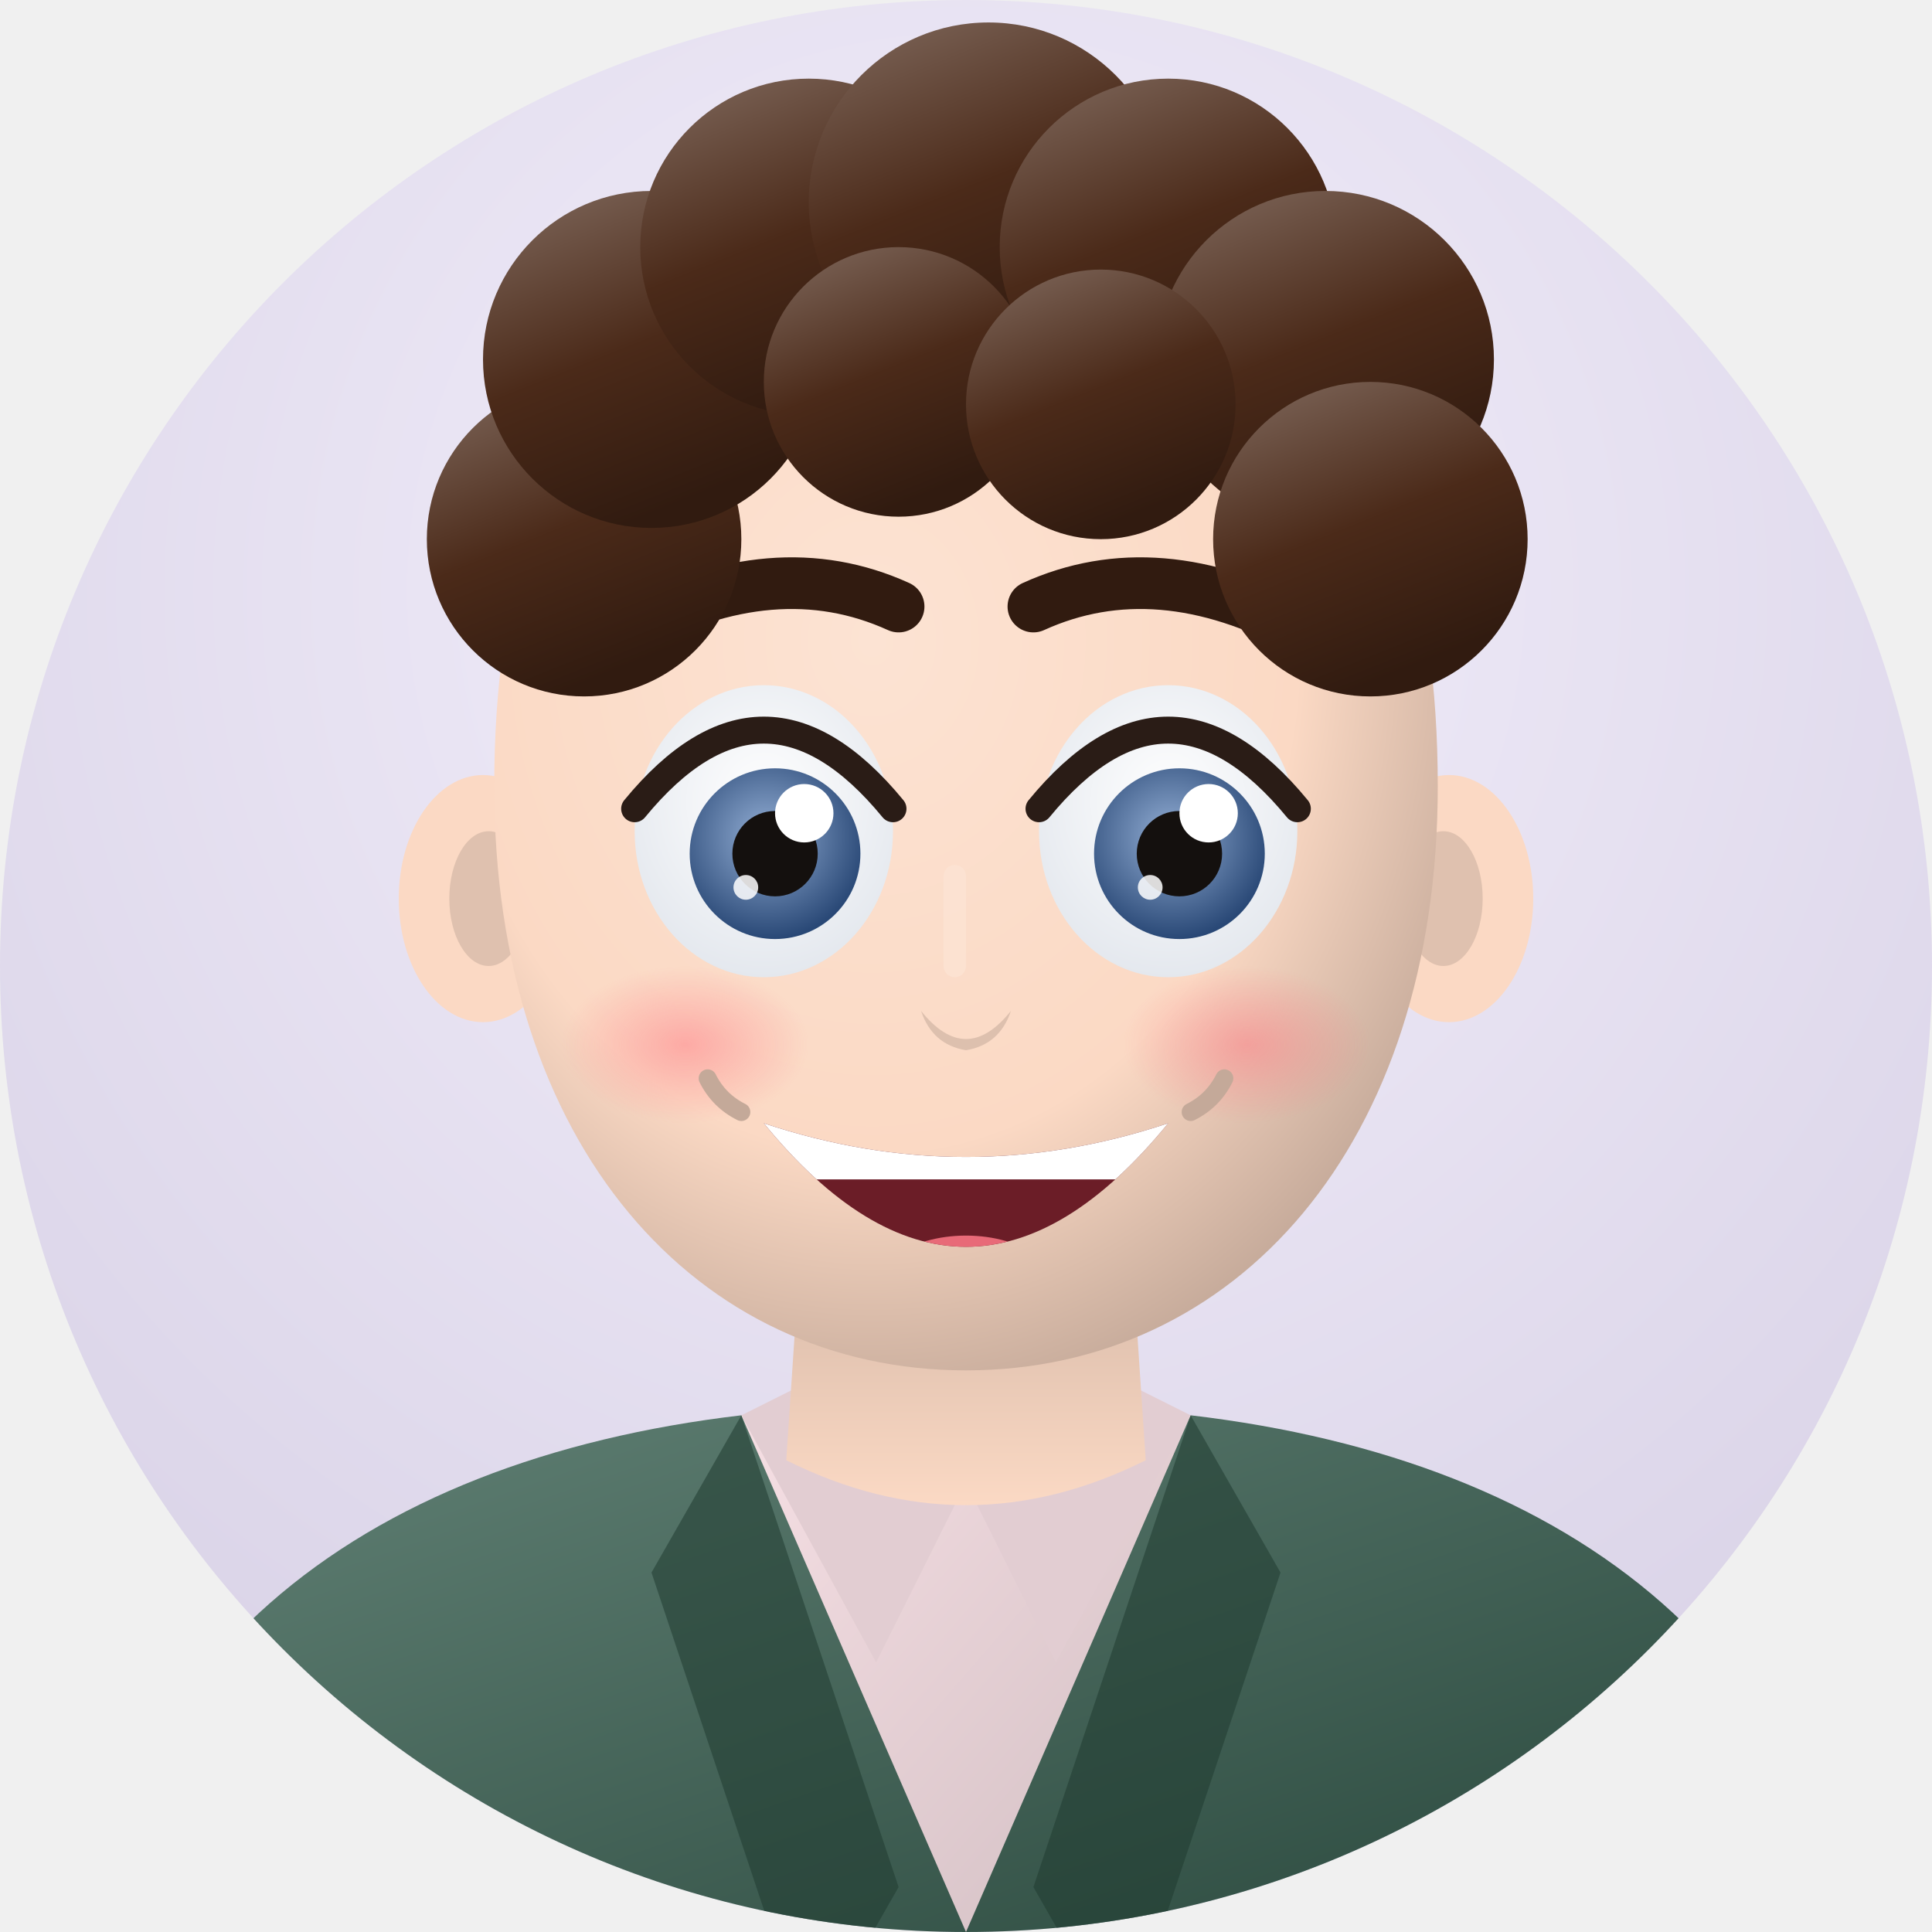
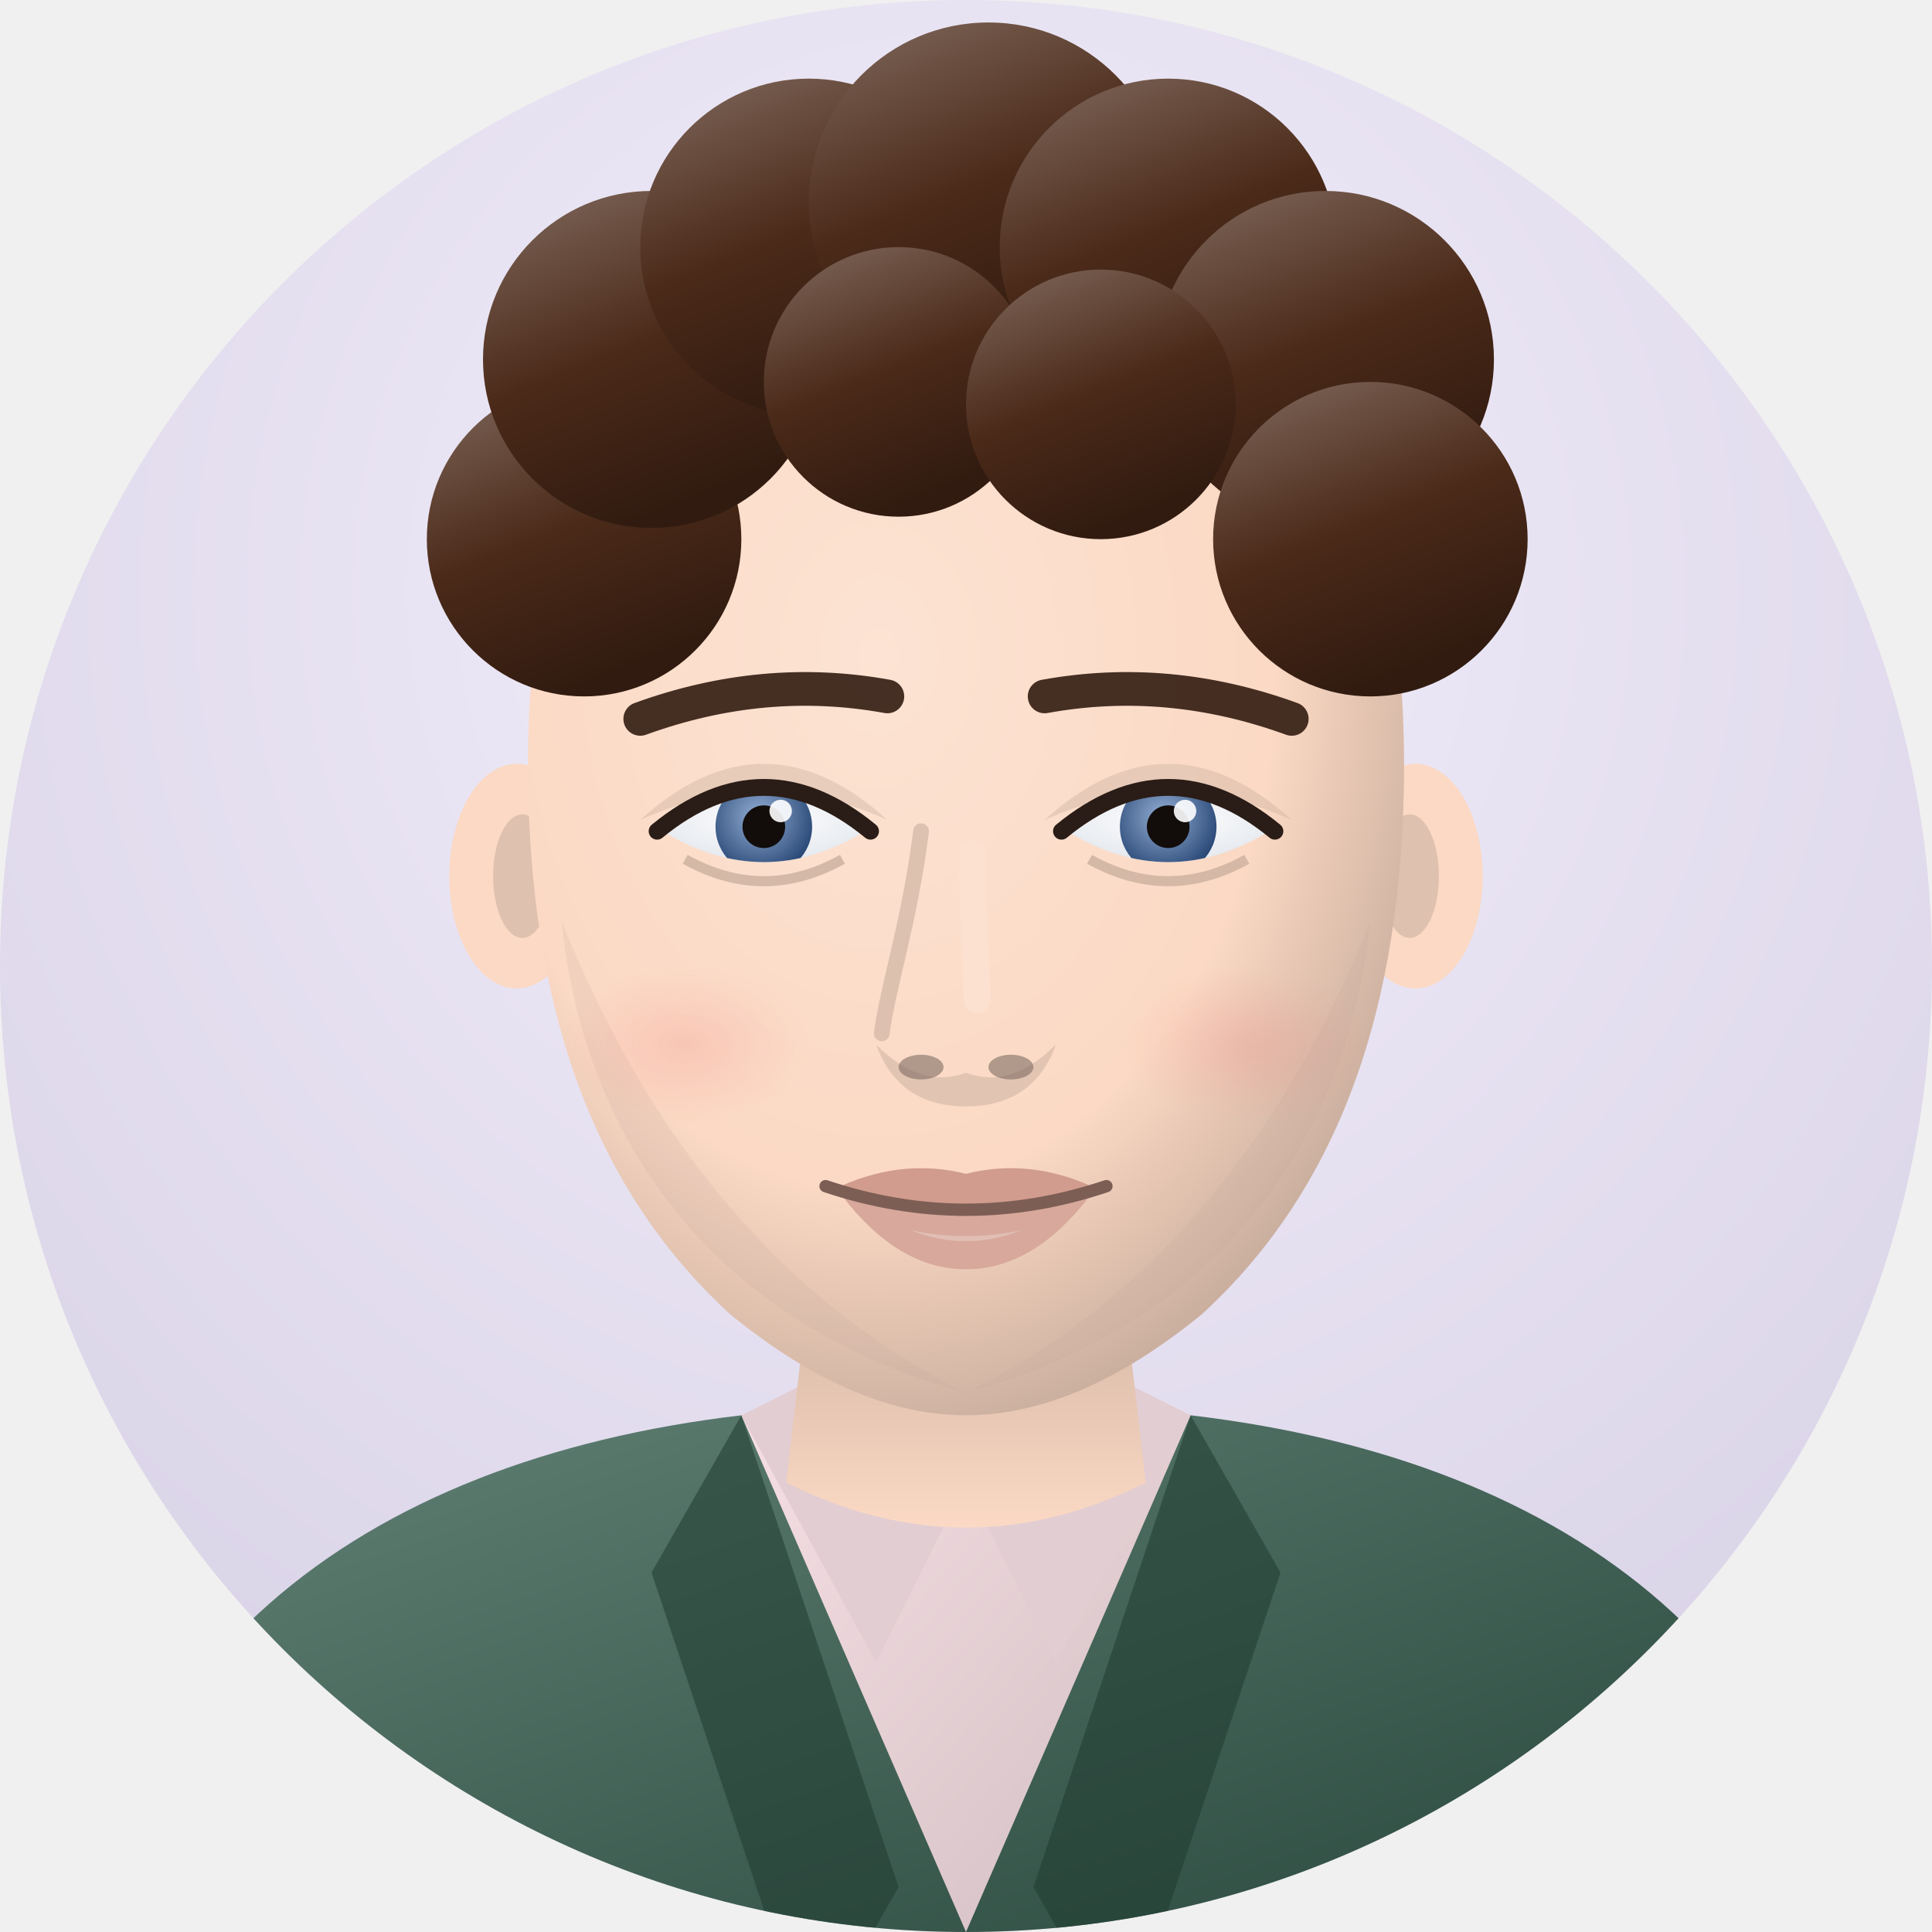
<svg xmlns="http://www.w3.org/2000/svg" viewBox="14 18 172 172" width="200" height="200">
  <defs>
    <radialGradient id="a46bg" cx="50%" cy="35%" r="75%">
      <stop offset="0" stop-color="#f3effb" />
      <stop offset="1" stop-color="#d4cde3" />
    </radialGradient>
    <radialGradient id="a46skin" cx="40%" cy="35%" r="70%">
      <stop offset="0" stop-color="#fce3d3" />
      <stop offset=".65" stop-color="#fbd9c4" />
      <stop offset="1" stop-color="#c4a999" />
    </radialGradient>
    <linearGradient id="a46neck" x1="0" y1="0" x2="0" y2="1">
      <stop offset="0" stop-color="#c4a999" />
      <stop offset="1" stop-color="#fbd9c4" />
    </linearGradient>
    <linearGradient id="a46hair" x1="0" y1="0" x2=".4" y2="1">
      <stop offset="0" stop-color="#816a5e" />
      <stop offset=".55" stop-color="#4b2a19" />
      <stop offset="1" stop-color="#311b10" />
    </linearGradient>
    <linearGradient id="a46jacket" x1="0" y1="0" x2="1" y2="1">
      <stop offset="0" stop-color="#638377" />
      <stop offset="1" stop-color="#213f34" />
    </linearGradient>
    <linearGradient id="a46shirt" x1="0" y1="0" x2="1" y2="1">
      <stop offset="0" stop-color="#f6dfe4" />
      <stop offset="1" stop-color="#d1bec2" />
    </linearGradient>
    <radialGradient id="a46iris" cx="45%" cy="40%" r="60%">
      <stop offset="0" stop-color="#95b0d6" />
      <stop offset="1" stop-color="#294876" />
    </radialGradient>
    <radialGradient id="a46blush" cx="50%" cy="50%" r="50%">
-       <stop offset="0" stop-color="#ff6f7d" stop-opacity=".45" />
+       <stop offset="0" stop-color="#e86a6a" stop-opacity=".18" />
      <stop offset="1" stop-color="#ff6f7d" stop-opacity="0" />
    </radialGradient>
    <radialGradient id="a46eyew" cx="50%" cy="40%" r="60%">
      <stop offset="0" stop-color="#ffffff" />
      <stop offset="1" stop-color="#e4e8ee" />
    </radialGradient>
    <clipPath id="a46c">
      <circle cx="100" cy="104" r="86" />
    </clipPath>
    <clipPath id="a46m">
      <path d="M82 118 Q100 140 118 118 Q100 124 82 118Z" />
    </clipPath>
  </defs>
  <g clip-path="url(#a46c)">
    <rect width="200" height="200" fill="url(#a46bg)" />
    <path fill="url(#a46jacket)" d="M20 200 C22 166 46 148 80 144 L120 144 C154 148 178 166 180 200Z" />
    <path fill="url(#a46shirt)" d="M80 144 L100 190 L120 144Z" />
    <path fill="#e2cdd2" d="M80 144 L92 166 L100 150 L108 166 L120 144 L112 140 L100 152 L88 140Z" />
    <path fill="#1f3b30" d="M80 144 L94 186 L86 200 L72 158Z" opacity=".55" />
    <path fill="#1f3b30" d="M120 144 L106 186 L114 200 L128 158Z" opacity=".55" />
-     <path fill="url(#a46neck)" d="M86 118 L114 118 L116 148 Q100 156 84 148Z" />
-     <ellipse cx="57" cy="98" rx="7.5" ry="11" fill="#fbd9c4" />
-     <ellipse cx="143" cy="98" rx="7.5" ry="11" fill="#fbd9c4" />
-     <ellipse cx="57.5" cy="98" rx="3.5" ry="6" fill="#c4a999" opacity=".5" />
-     <ellipse cx="142.5" cy="98" rx="3.5" ry="6" fill="#c4a999" opacity=".5" />
-     <path fill="url(#a46skin)" d="M58 88 C58 52 76 40 100 40 C124 40 142 52 142 88 C142 120 124 140 100 140 C76 140 58 120 58 88Z" />
+     <path fill="url(#a46neck)" d="M87 124 L113 124 L116 150 Q100 158 84 150Z" />
+     <ellipse cx="60" cy="96" rx="6" ry="10" fill="#fbd9c4" />
+     <ellipse cx="140" cy="96" rx="6" ry="10" fill="#fbd9c4" />
+     <ellipse cx="60.5" cy="96" rx="2.6" ry="5.5" fill="#c4a999" opacity=".5" />
+     <ellipse cx="139.5" cy="96" rx="2.6" ry="5.5" fill="#c4a999" opacity=".5" />
+     <path fill="url(#a46skin)" d="M61 86 C61 52 78 40 100 40 C122 40 139 52 139 86 C139 108 133 124 121 135 Q110 144 100 144 Q90 144 79 135 C67 124 61 108 61 86Z" />
+     <path fill="#c4a999" opacity=".18" d="M64 100 C66 120 78 136 100 142 C84 134 72 120 64 100Z M136 100 C134 120 122 136 100 142 C116 134 128 120 136 100Z" />
    <ellipse cx="75" cy="111" rx="11" ry="7" fill="url(#a46blush)" />
    <ellipse cx="125" cy="111" rx="11" ry="7" fill="url(#a46blush)" />
-     <ellipse cx="82" cy="92" rx="11.5" ry="13" fill="url(#a46eyew)" />
-     <circle cx="83" cy="94" r="7.6" fill="url(#a46iris)" />
-     <circle cx="83" cy="94" r="3.8" fill="#14100e" />
-     <circle cx="85.6" cy="90.4" r="2.6" fill="#ffffff" />
-     <circle cx="80.4" cy="97" r="1.1" fill="#ffffff" opacity=".85" />
-     <path fill="none" stroke="#2a1c16" stroke-width="2.4" stroke-linecap="round" d="M70.5 90 Q82 76 93.5 90" />
-     <ellipse cx="118" cy="92" rx="11.5" ry="13" fill="url(#a46eyew)" />
-     <circle cx="119" cy="94" r="7.6" fill="url(#a46iris)" />
-     <circle cx="119" cy="94" r="3.8" fill="#14100e" />
-     <circle cx="121.6" cy="90.4" r="2.6" fill="#ffffff" />
-     <circle cx="116.4" cy="97" r="1.1" fill="#ffffff" opacity=".85" />
-     <path fill="none" stroke="#2a1c16" stroke-width="2.4" stroke-linecap="round" d="M106.5 90 Q118 76 129.5 90" />
-     <path fill="none" stroke="#311b10" stroke-width="4.6" stroke-linecap="round" d="M70 74 Q83 67 94 72" />
-     <path fill="none" stroke="#311b10" stroke-width="4.6" stroke-linecap="round" d="M106 72 Q117 67 130 74" />
-     <path fill="#c4a999" opacity=".55" d="M96 108 Q100 113 104 108 Q103 111 100 111.5 Q97 111 96 108Z" />
-     <path fill="none" stroke="#fce3d3" stroke-width="2" stroke-linecap="round" opacity=".8" d="M99 96 L99 104" />
-     <path fill="#6b1d27" d="M82 118 Q100 140 118 118 Q100 124 82 118Z" />
-     <g clip-path="url(#a46m)">
-       <rect x="80" y="116" width="40" height="7" fill="#ffffff" />
-       <ellipse cx="100" cy="134" rx="9" ry="6" fill="#e86a78" />
+     <path fill="#c4a999" opacity=".35" d="M71 91 Q82 81 93 91 Q82 86 71 91Z" />
+     <path fill="url(#a46eyew)" d="M73 92 Q82 85 91 92 Q82 97.5 73 92Z" />
+     <clipPath id="a46e82">
+       <path d="M73 92 Q82 85 91 92 Q82 97.5 73 92Z" />
+     </clipPath>
+     <g clip-path="url(#a46e82)">
+       <circle cx="82" cy="91.6" r="4.3" fill="url(#a46iris)" />
+       <circle cx="82" cy="91.6" r="1.9" fill="#120d0b" />
+       <circle cx="83.5" cy="90.2" r="1" fill="#ffffff" opacity=".9" />
    </g>
-     <path fill="none" stroke="#c4a999" stroke-width="1.6" stroke-linecap="round" d="M80 117 Q78 116 77 114 M120 117 Q122 116 123 114" />
+     <path fill="none" stroke="#2a1c16" stroke-width="1.5" stroke-linecap="round" d="M72.5 92 Q82 84.2 91.5 92" />
+     <path fill="none" stroke="#c4a999" stroke-width=".9" opacity=".7" d="M75 94.5 Q82 98.4 89 94.5" />
+     <path fill="#c4a999" opacity=".35" d="M107 91 Q118 81 129 91 Q118 86 107 91Z" />
+     <path fill="url(#a46eyew)" d="M109 92 Q118 85 127 92 Q118 97.5 109 92Z" />
+     <clipPath id="a46e118">
+       <path d="M109 92 Q118 85 127 92 Q118 97.5 109 92Z" />
+     </clipPath>
+     <g clip-path="url(#a46e118)">
+       <circle cx="118" cy="91.6" r="4.3" fill="url(#a46iris)" />
+       <circle cx="118" cy="91.6" r="1.9" fill="#120d0b" />
+       <circle cx="119.5" cy="90.2" r="1" fill="#ffffff" opacity=".9" />
+     </g>
+     <path fill="none" stroke="#2a1c16" stroke-width="1.5" stroke-linecap="round" d="M108.5 92 Q118 84.2 127.5 92" />
+     <path fill="none" stroke="#c4a999" stroke-width=".9" opacity=".7" d="M111 94.5 Q118 98.4 125 94.5" />
+     <path fill="none" stroke="#311b10" stroke-width="3" stroke-linecap="round" opacity=".9" d="M71 82 Q82 78 93 80" />
+     <path fill="none" stroke="#311b10" stroke-width="3" stroke-linecap="round" opacity=".9" d="M107 80 Q118 78 129 82" />
+     <path fill="none" stroke="#c4a999" stroke-width="1.4" stroke-linecap="round" opacity=".55" d="M96 92 C95 100 93 106 92.5 110" />
+     <path fill="none" stroke="#fce3d3" stroke-width="2.4" stroke-linecap="round" opacity=".7" d="M100.5 94 L101 107" />
+     <path fill="#c4a999" opacity=".45" d="M92 111 Q96 115 100 113.5 Q104 115 108 111 Q106 116.5 100 116.5 Q94 116.5 92 111Z" />
+     <ellipse cx="96" cy="113" rx="2" ry="1.1" fill="#7e6d62" opacity=".6" />
+     <ellipse cx="104" cy="113" rx="2" ry="1.1" fill="#7e6d62" opacity=".6" />
+     <path fill="#d19c8d" d="M88 124 Q94 121 100 122.5 Q106 121 112 124 Q106 125.5 100 125.5 Q94 125.5 88 124Z" />
+     <path fill="#d7a89b" d="M89 124.5 Q100 126.5 111 124.5 Q106 131 100 131 Q94 131 89 124.5Z" />
+     <path fill="#ffffff" opacity=".25" d="M95 127.5 Q100 129.5 105 127.5 Q100 128.6 95 127.5Z" />
+     <path fill="none" stroke="#7d5e55" stroke-width="1.1" stroke-linecap="round" d="M87.5 123.6 Q100 127.8 112.5 123.6" />
    <circle cx="66" cy="66" r="14" fill="url(#a46hair)" />
    <circle cx="72" cy="50" r="15" fill="url(#a46hair)" />
    <circle cx="86" cy="40" r="15" fill="url(#a46hair)" />
    <circle cx="102" cy="36" r="16" fill="url(#a46hair)" />
    <circle cx="118" cy="40" r="15" fill="url(#a46hair)" />
    <circle cx="132" cy="50" r="15" fill="url(#a46hair)" />
    <circle cx="136" cy="66" r="14" fill="url(#a46hair)" />
    <circle cx="94" cy="52" r="12" fill="url(#a46hair)" />
    <circle cx="112" cy="54" r="12" fill="url(#a46hair)" />
  </g>
</svg>
